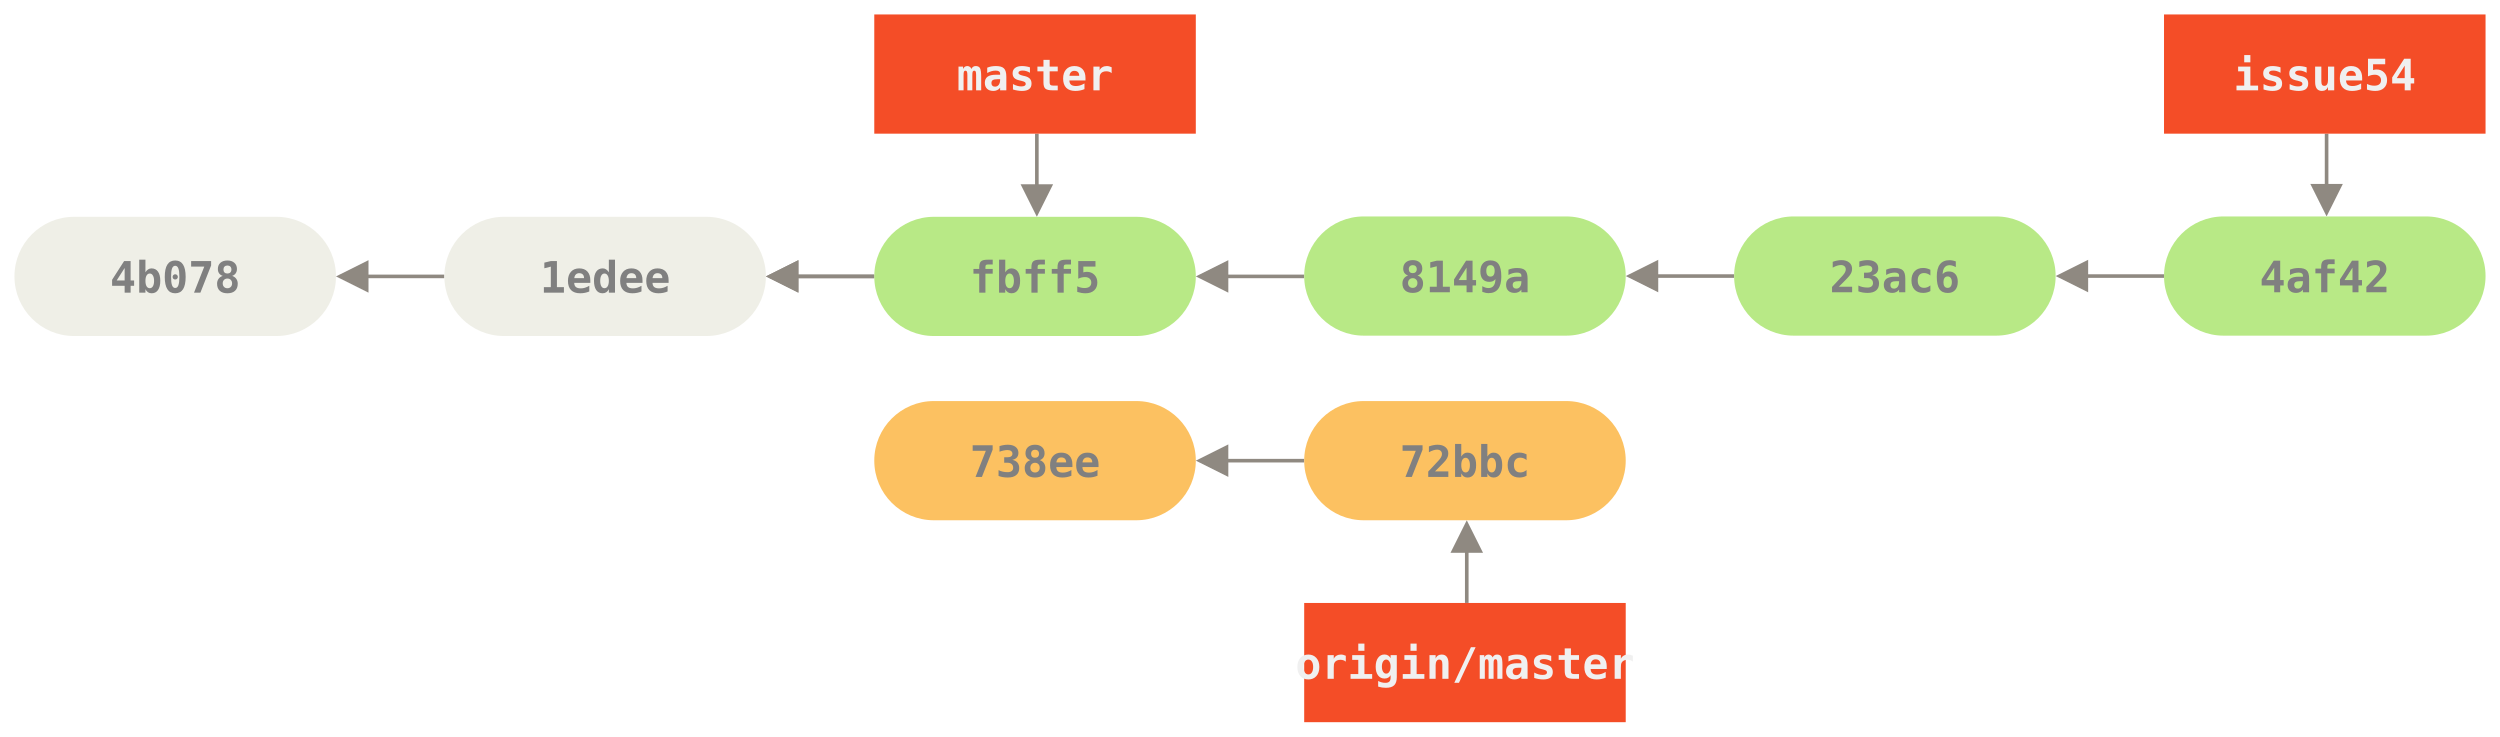
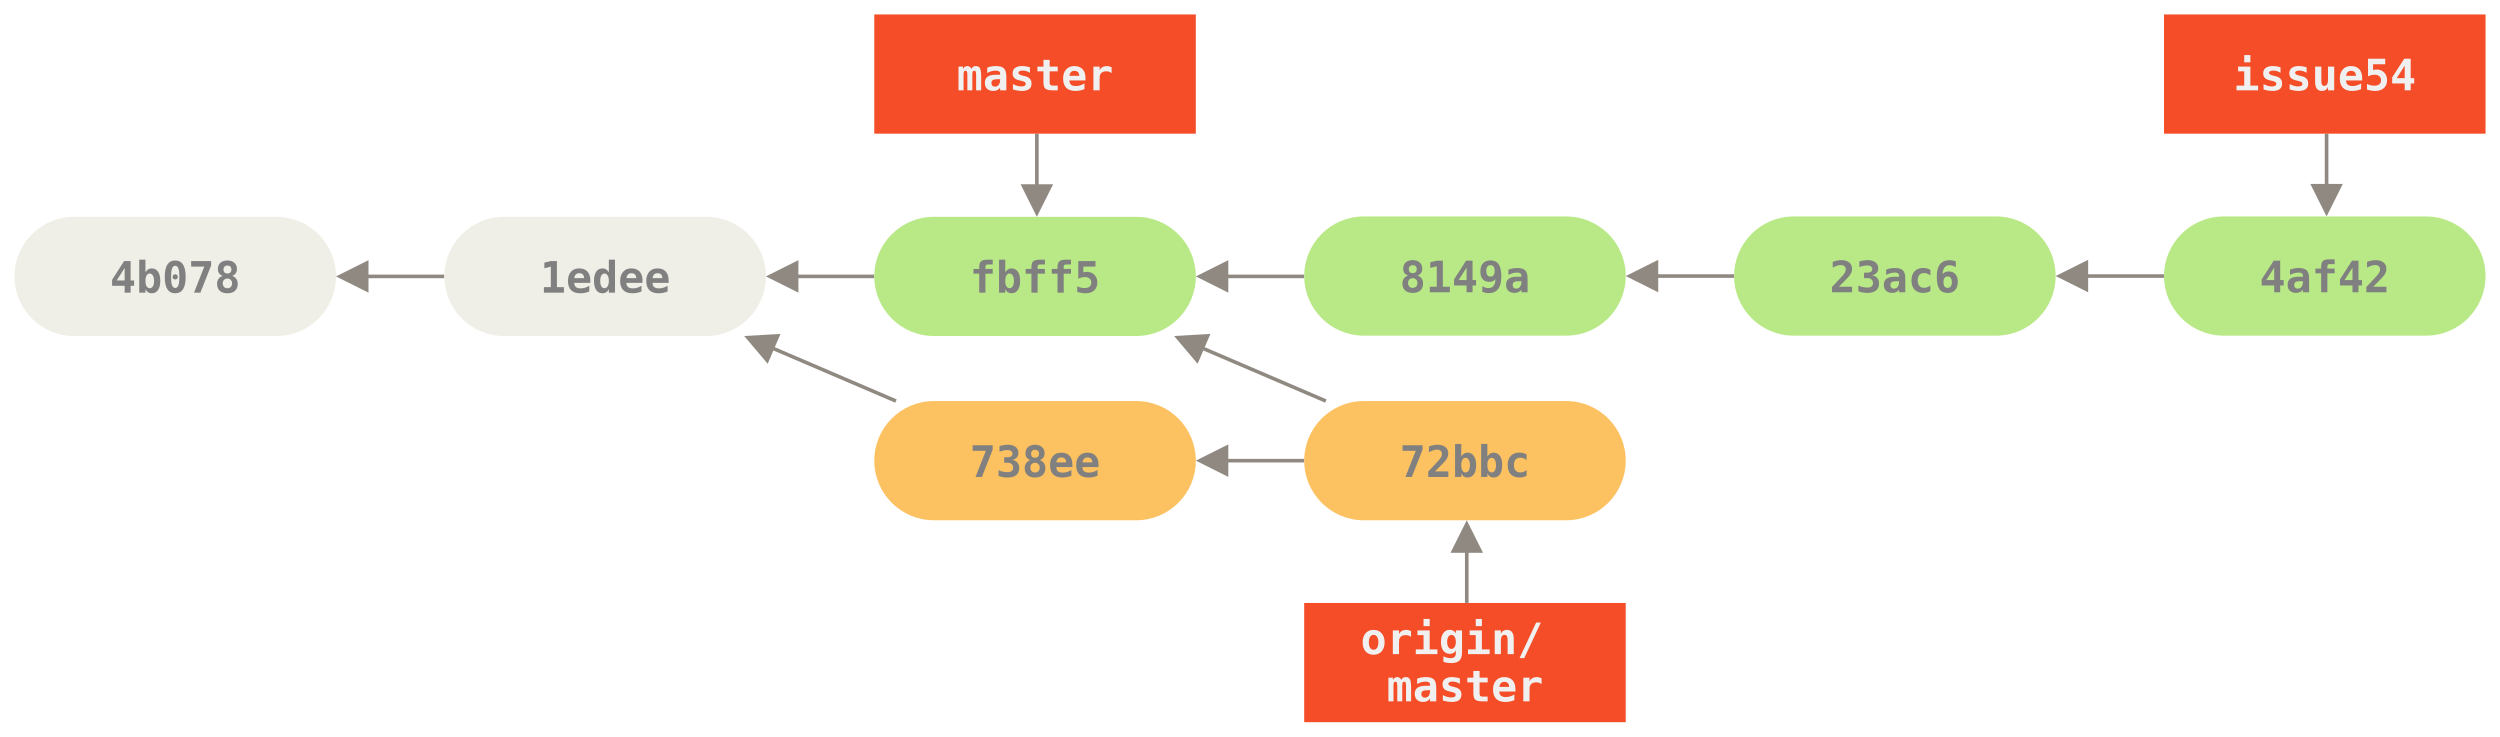
<svg xmlns="http://www.w3.org/2000/svg" version="1.1" width="1384" height="407.8" viewBox="0 0 692 203.9">
  <path d="m102 76.01h21v1h-21v4l-9-4.5 9-4.5z" fill="#8f8981" />
  <path d="m221 76.01h21v1h-21v4l-9-4.5 9-4.5z" fill="#8f8981" />
-   <path d="m221 76.01h21v1h-21v4l-9-4.5 9-4.5z" fill="#8f8981" />
+   <path d="M248.197 110.55 L214.469 96.096 L216.045 92.419 L206 93.01 L212.5 100.691 L214.075 97.015 L247.803 111.47 Z" fill="#8f8981" />
  <path d="m340 127.01h21v1h-21v4l-9-4.5 9-4.5z" fill="#8f8981" />
+   <path d="M367.197 110.55 L333.469 96.096 L335.045 92.419 L325 93.01 L331.5 100.691 L333.075 97.015 L366.803 111.47 Z" fill="#8f8981" />
  <path d="m340 76.01h21v1h-21v4l-9-4.5 9-4.5z" fill="#8f8981" />
  <path d="m459 75.91h21v1h-21v4l-9-4.5 9-4.5z" fill="#8f8981" />
  <path d="m578 75.91h21v1h-21v4l-9-4.5 9-4.5z" fill="#8f8981" />
  <path d="m286.5 51.01v-14.01h1v14.01h4l-4.5 9-4.5-9h4z" fill="#8f8981" />
  <path d="m405.5 153.01v13.89h1v-13.89h4l-4.5-9-4.5 9h4z" fill="#8f8981" />
  <path d="m643.5 50.91v-13.91h1v13.91h4l-4.5 9-4.5-9h4z" fill="#8f8981" />
  <g>
    <rect x="4" y="60.01" width="89" height="33" rx="16.5" ry="16.5" fill="#efefe7" />
    <text font-size="12px" font-weight="700" font-family="'JetBrains Mono', 'Source Code Pro', monospace" text-anchor="middle">
      <tspan x="48.5" y="81.01" fill="gray">4b078</tspan>
    </text>
  </g>
  <g>
    <rect x="123" y="60.01" width="89" height="33" rx="16.5" ry="16.5" fill="#efefe7" />
    <text font-size="12px" font-weight="700" font-family="'JetBrains Mono', 'Source Code Pro', monospace" text-anchor="middle">
      <tspan x="167.5" y="81.01" fill="gray">1edee</tspan>
    </text>
  </g>
  <g>
    <rect x="242" y="60.01" width="89" height="33" rx="16.5" ry="16.5" fill="#b8e986" />
    <text font-size="12px" font-weight="700" font-family="'JetBrains Mono', 'Source Code Pro', monospace" text-anchor="middle">
      <tspan x="286.5" y="81.01" fill="gray">fbff5</tspan>
    </text>
  </g>
  <g>
    <rect x="242" y="111.01" width="89" height="33" rx="16.5" ry="16.5" fill="#fcc161" />
    <text font-size="12px" font-weight="700" font-family="'JetBrains Mono', 'Source Code Pro', monospace" text-anchor="middle">
      <tspan x="286.5" y="132.01" fill="gray">738ee</tspan>
    </text>
  </g>
  <g>
    <rect x="361" y="111.01" width="89" height="33" rx="16.5" ry="16.5" fill="#fcc161" />
    <text font-size="12px" font-weight="700" font-family="'JetBrains Mono', 'Source Code Pro', monospace" text-anchor="middle">
      <tspan x="405.5" y="132.01" fill="gray">72bbc</tspan>
    </text>
  </g>
  <g>
    <rect x="361" y="59.91" width="89" height="33" rx="16.5" ry="16.5" fill="#b8e986" />
    <text font-size="12px" font-weight="700" font-family="'JetBrains Mono', 'Source Code Pro', monospace" text-anchor="middle">
      <tspan x="405.5" y="80.91" fill="gray">8149a</tspan>
    </text>
  </g>
  <g>
    <rect x="480" y="59.91" width="89" height="33" rx="16.5" ry="16.5" fill="#b8e986" />
    <text font-size="12px" font-weight="700" font-family="'JetBrains Mono', 'Source Code Pro', monospace" text-anchor="middle">
      <tspan x="524.5" y="80.91" fill="gray">23ac6</tspan>
    </text>
  </g>
  <g>
    <rect x="599" y="59.91" width="89" height="33" rx="16.5" ry="16.5" fill="#b8e986" />
    <text font-size="12px" font-weight="700" font-family="'JetBrains Mono', 'Source Code Pro', monospace" text-anchor="middle">
      <tspan x="643.5" y="80.91" fill="gray">4af42</tspan>
    </text>
  </g>
  <g>
    <rect x="361" y="166.9" width="89" height="33" fill="#f44d27" />
    <text font-size="12px" font-weight="700" font-family="'JetBrains Mono', 'Source Code Pro', monospace" text-anchor="middle">
-       <tspan x="405.5" y="187.9" fill="#f0f0f0">origin/master</tspan>
+       <tspan x="405.5" y="181.065" fill="#f0f0f0">origin/</tspan>
+       <tspan x="405.5" dy="13.07" fill="#f0f0f0">master</tspan>
    </text>
  </g>
  <g>
    <rect x="242" y="4" width="89" height="33" fill="#f44d27" />
    <text font-size="12px" font-weight="700" font-family="'JetBrains Mono', 'Source Code Pro', monospace" text-anchor="middle">
      <tspan x="286.5" y="25" fill="#f0f0f0">master</tspan>
    </text>
  </g>
  <g>
    <rect x="599" y="4" width="89" height="33" fill="#f44d27" />
    <text font-size="12px" font-weight="700" font-family="'JetBrains Mono', 'Source Code Pro', monospace" text-anchor="middle">
      <tspan x="643.5" y="25" fill="#f0f0f0">issue54</tspan>
    </text>
  </g>
</svg>
